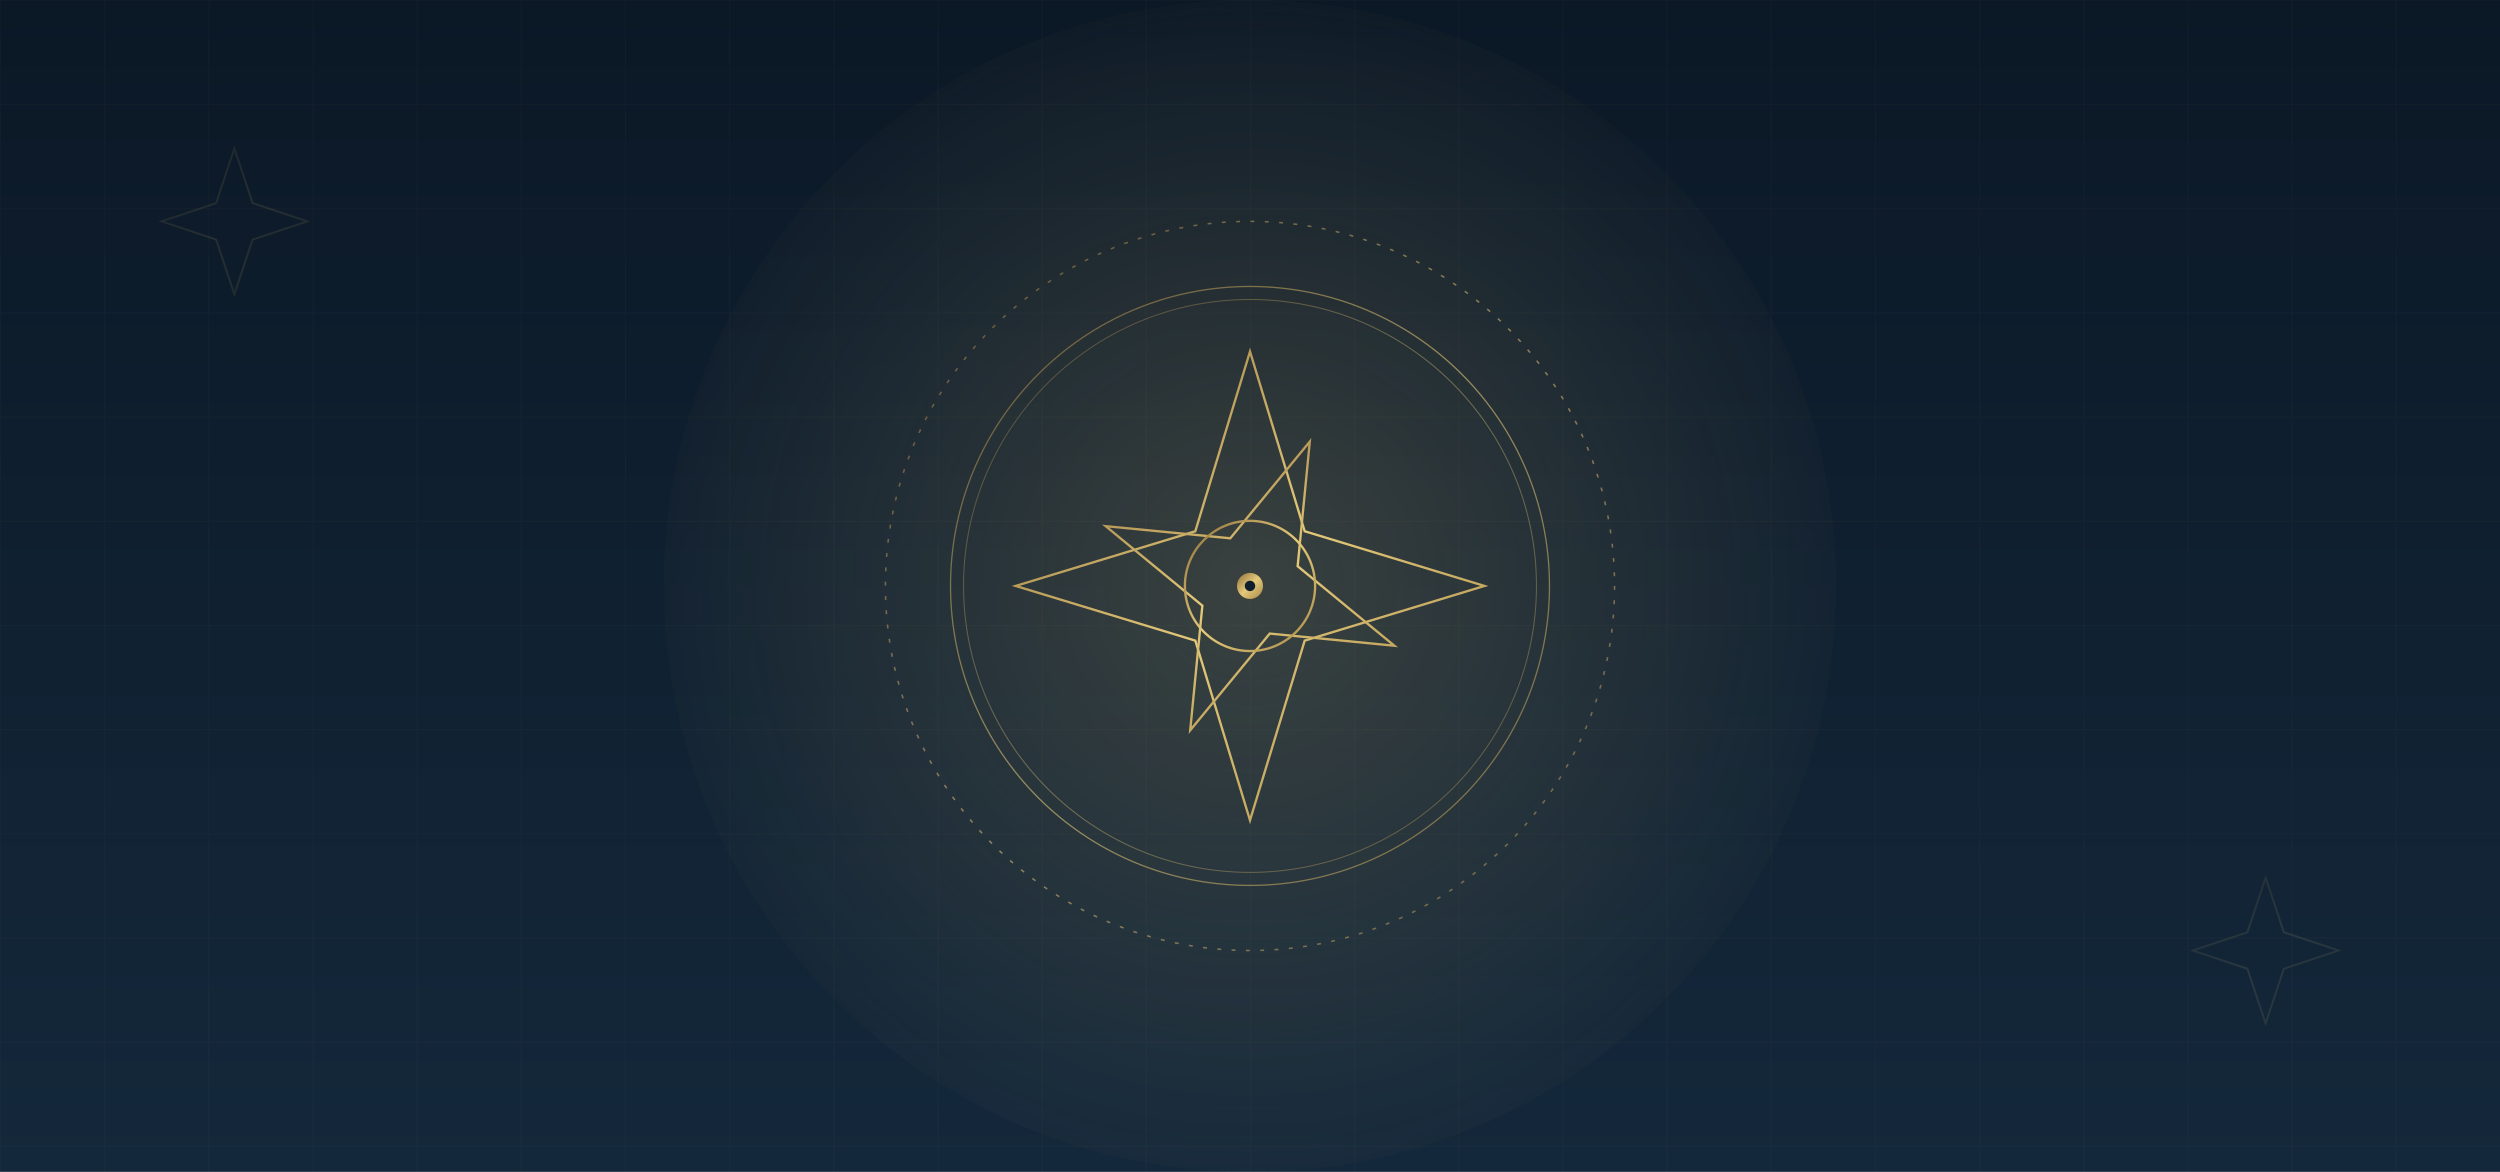
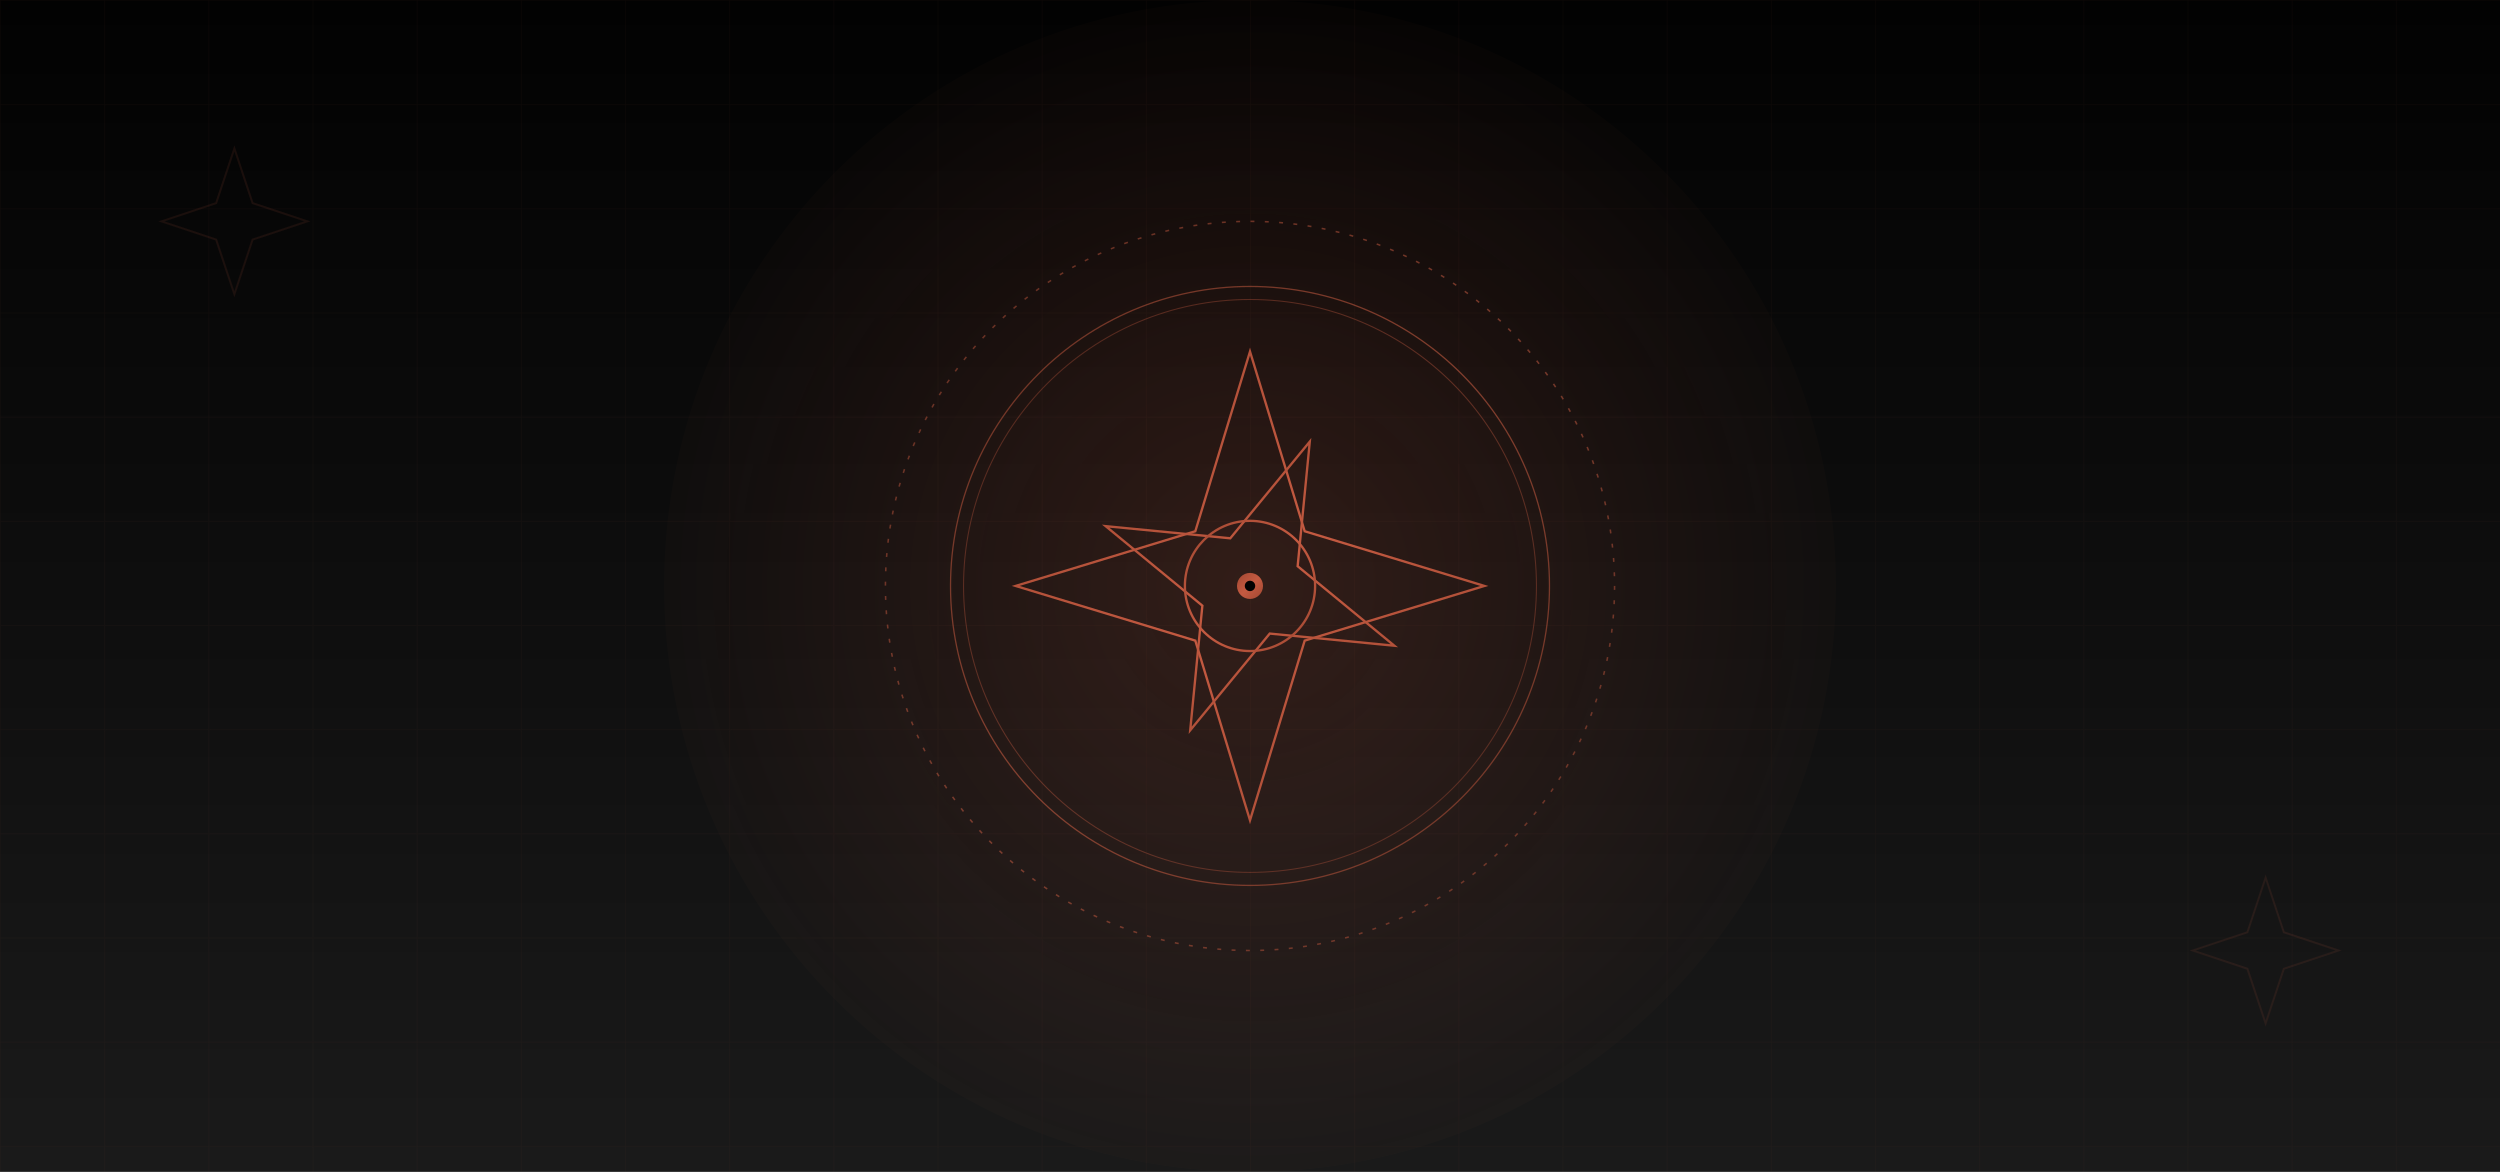
<svg xmlns="http://www.w3.org/2000/svg" viewBox="0 0 1920 900" preserveAspectRatio="xMidYMid slice">
  <defs>
    <linearGradient id="sky" x1="0" y1="0" x2="0" y2="1">
-       <stop offset="0%" stop-color="#0B1826" />
-       <stop offset="100%" stop-color="#14283B" />
+       <stop offset="0%" stop-color="#020202" />
+       <stop offset="100%" stop-color="#1A1A1A" />
    </linearGradient>
    <linearGradient id="gold" x1="0" y1="0" x2="1" y2="1">
-       <stop offset="0%" stop-color="#8F6F3A" />
-       <stop offset="50%" stop-color="#E4C97A" />
-       <stop offset="100%" stop-color="#A88A4A" />
+       <stop offset="0%" stop-color="#A24832" />
+       <stop offset="50%" stop-color="#C45A41" />
+       <stop offset="100%" stop-color="#A24832" />
    </linearGradient>
    <pattern id="grid" width="80" height="80" patternUnits="userSpaceOnUse">
-       <path d="M 80 0 L 0 0 0 80" fill="none" stroke="#C2A86B" stroke-opacity="0.05" />
+       <path d="M 80 0 L 0 0 0 80" fill="none" stroke="#C45A41" stroke-opacity="0.05" />
    </pattern>
    <radialGradient id="glow" cx="50%" cy="50%" r="55%">
-       <stop offset="0%" stop-color="#E4C97A" stop-opacity="0.2" />
-       <stop offset="100%" stop-color="#E4C97A" stop-opacity="0" />
+       <stop offset="0%" stop-color="#C45A41" stop-opacity="0.2" />
+       <stop offset="100%" stop-color="#C45A41" stop-opacity="0" />
    </radialGradient>
  </defs>
  <rect width="1920" height="900" fill="url(#sky)" />
  <rect width="1920" height="900" fill="url(#grid)" />
  <circle cx="960" cy="450" r="450" fill="url(#glow)" />
  <g opacity="0.12" fill="none" stroke="url(#gold)" stroke-width="1.5">
    <g transform="translate(180 170)">
      <polygon points="0,-56 14,-14 56,0 14,14 0,56 -14,14 -56,0 -14,-14" />
    </g>
    <g transform="translate(1740 730)">
      <polygon points="0,-56 14,-14 56,0 14,14 0,56 -14,14 -56,0 -14,-14" />
    </g>
  </g>
  <line x1="120" y1="840" x2="1800" y2="840" stroke="url(#gold)" stroke-width="1" opacity="0.3" />
  <g transform="translate(960 450)">
    <circle r="280" fill="none" stroke="url(#gold)" stroke-width="1.2" stroke-dasharray="3 8" opacity="0.55" />
    <circle r="230" fill="none" stroke="url(#gold)" stroke-width="1" opacity="0.6" />
    <circle r="220" fill="none" stroke="url(#gold)" stroke-width="0.8" opacity="0.4" />
    <g fill="none" stroke="url(#gold)" stroke-width="1.8">
      <polygon points="0,-180 42,-42 180,0 42,42 0,180 -42,42 -180,0 -42,-42" />
      <polygon points="0,-120 28,-28 120,0 28,28 0,120 -28,28 -120,0 -28,-28" transform="rotate(22.5)" />
      <circle r="50" />
    </g>
    <circle r="10" fill="url(#gold)" />
-     <circle r="4" fill="#0F1F2E" />
+     <circle r="4" fill="#020202" />
  </g>
</svg>
